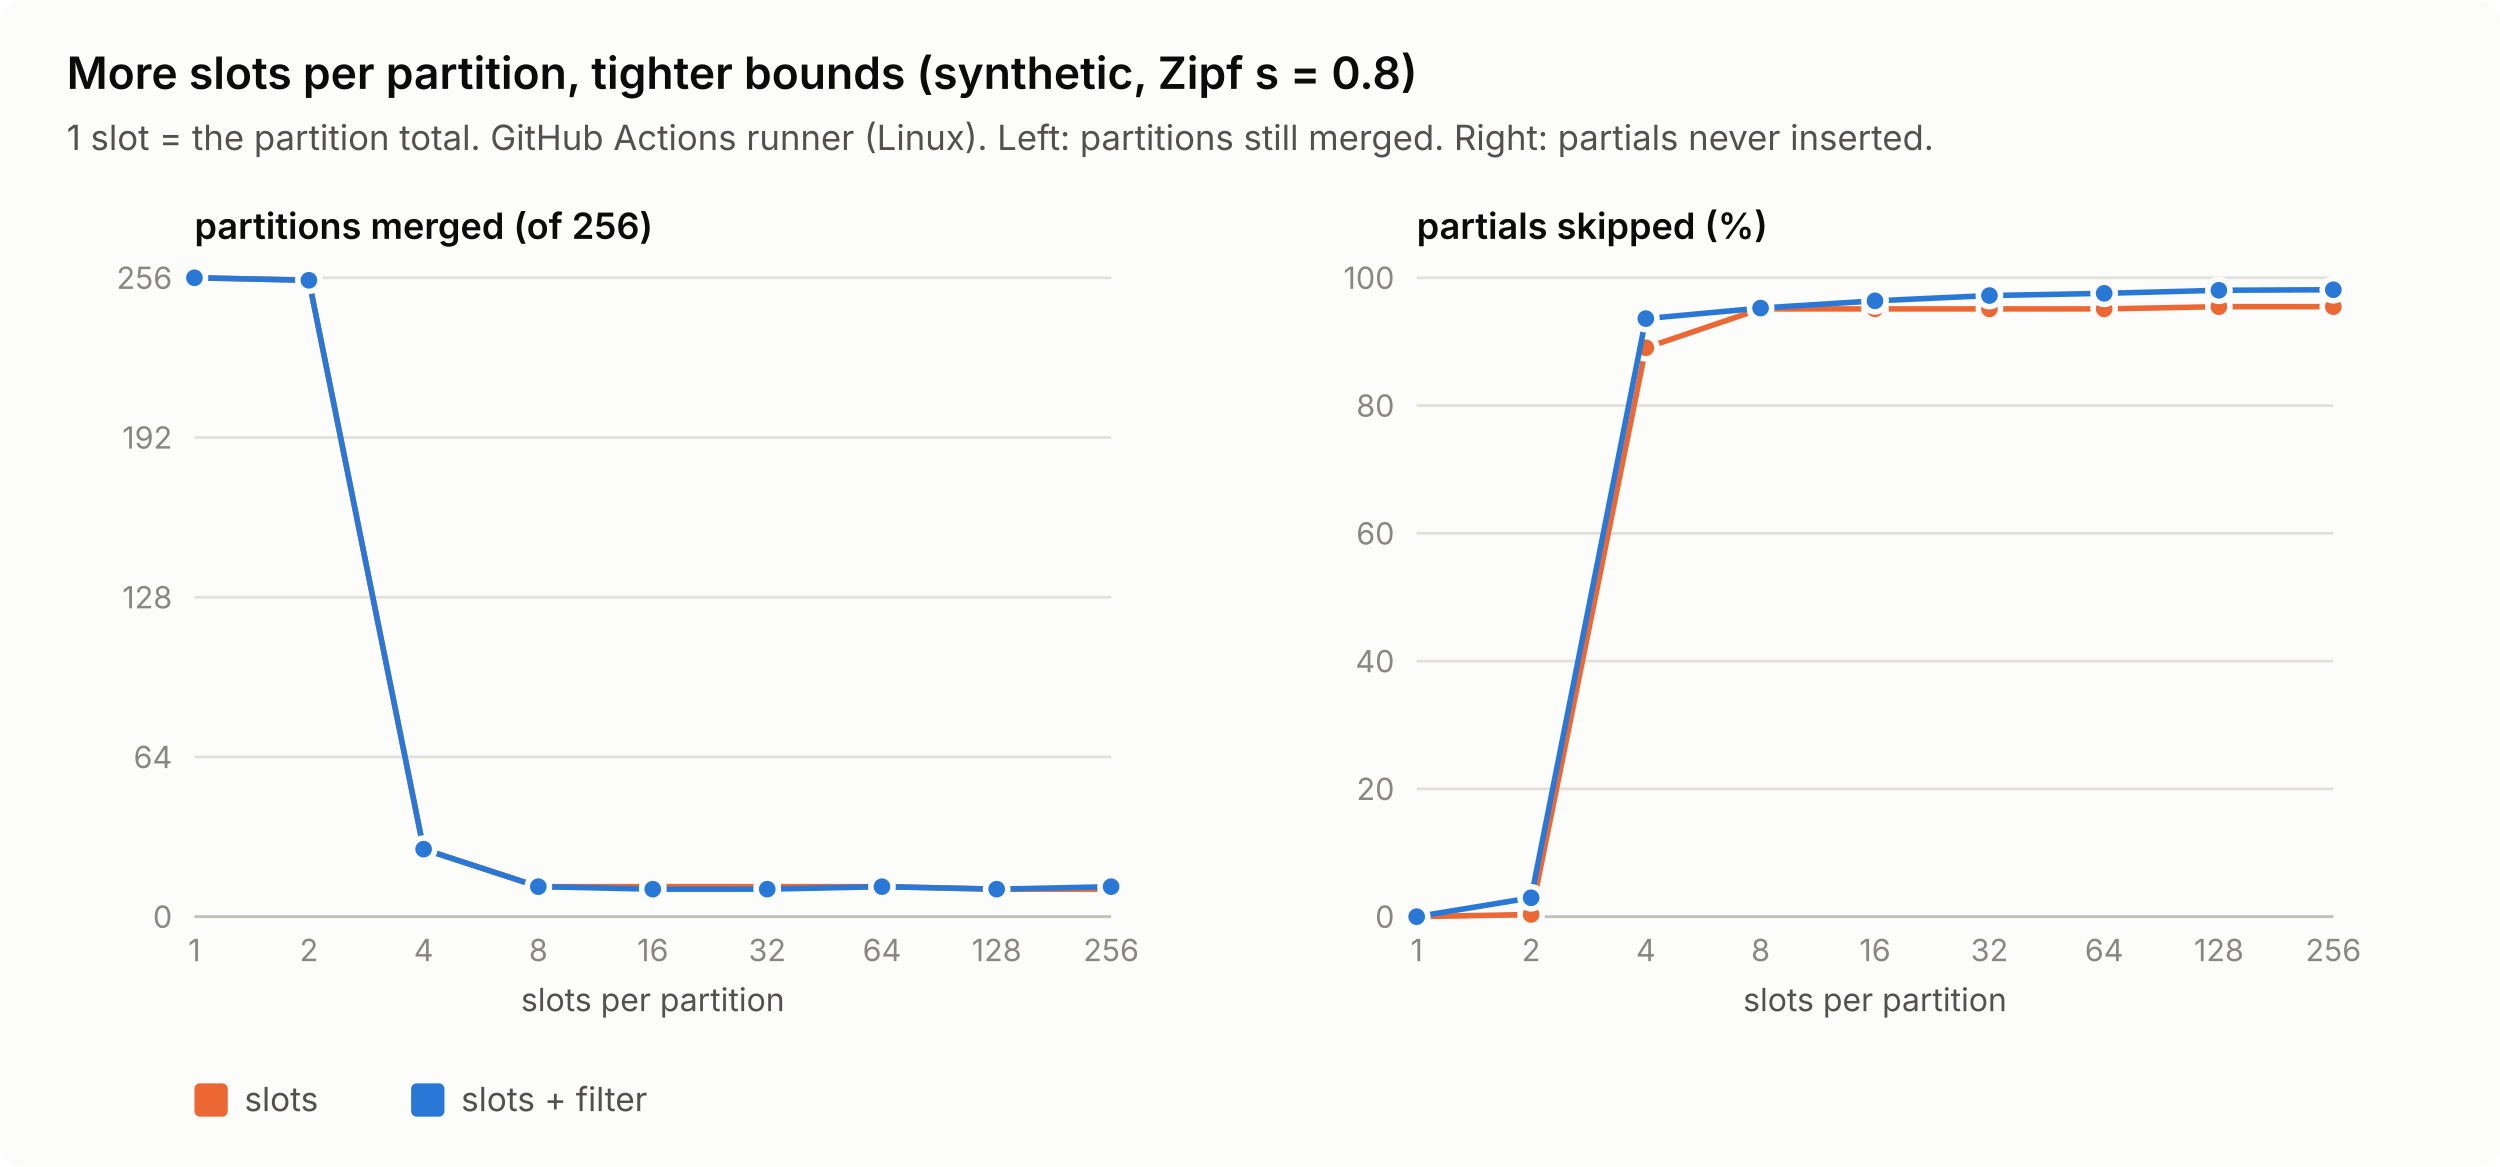
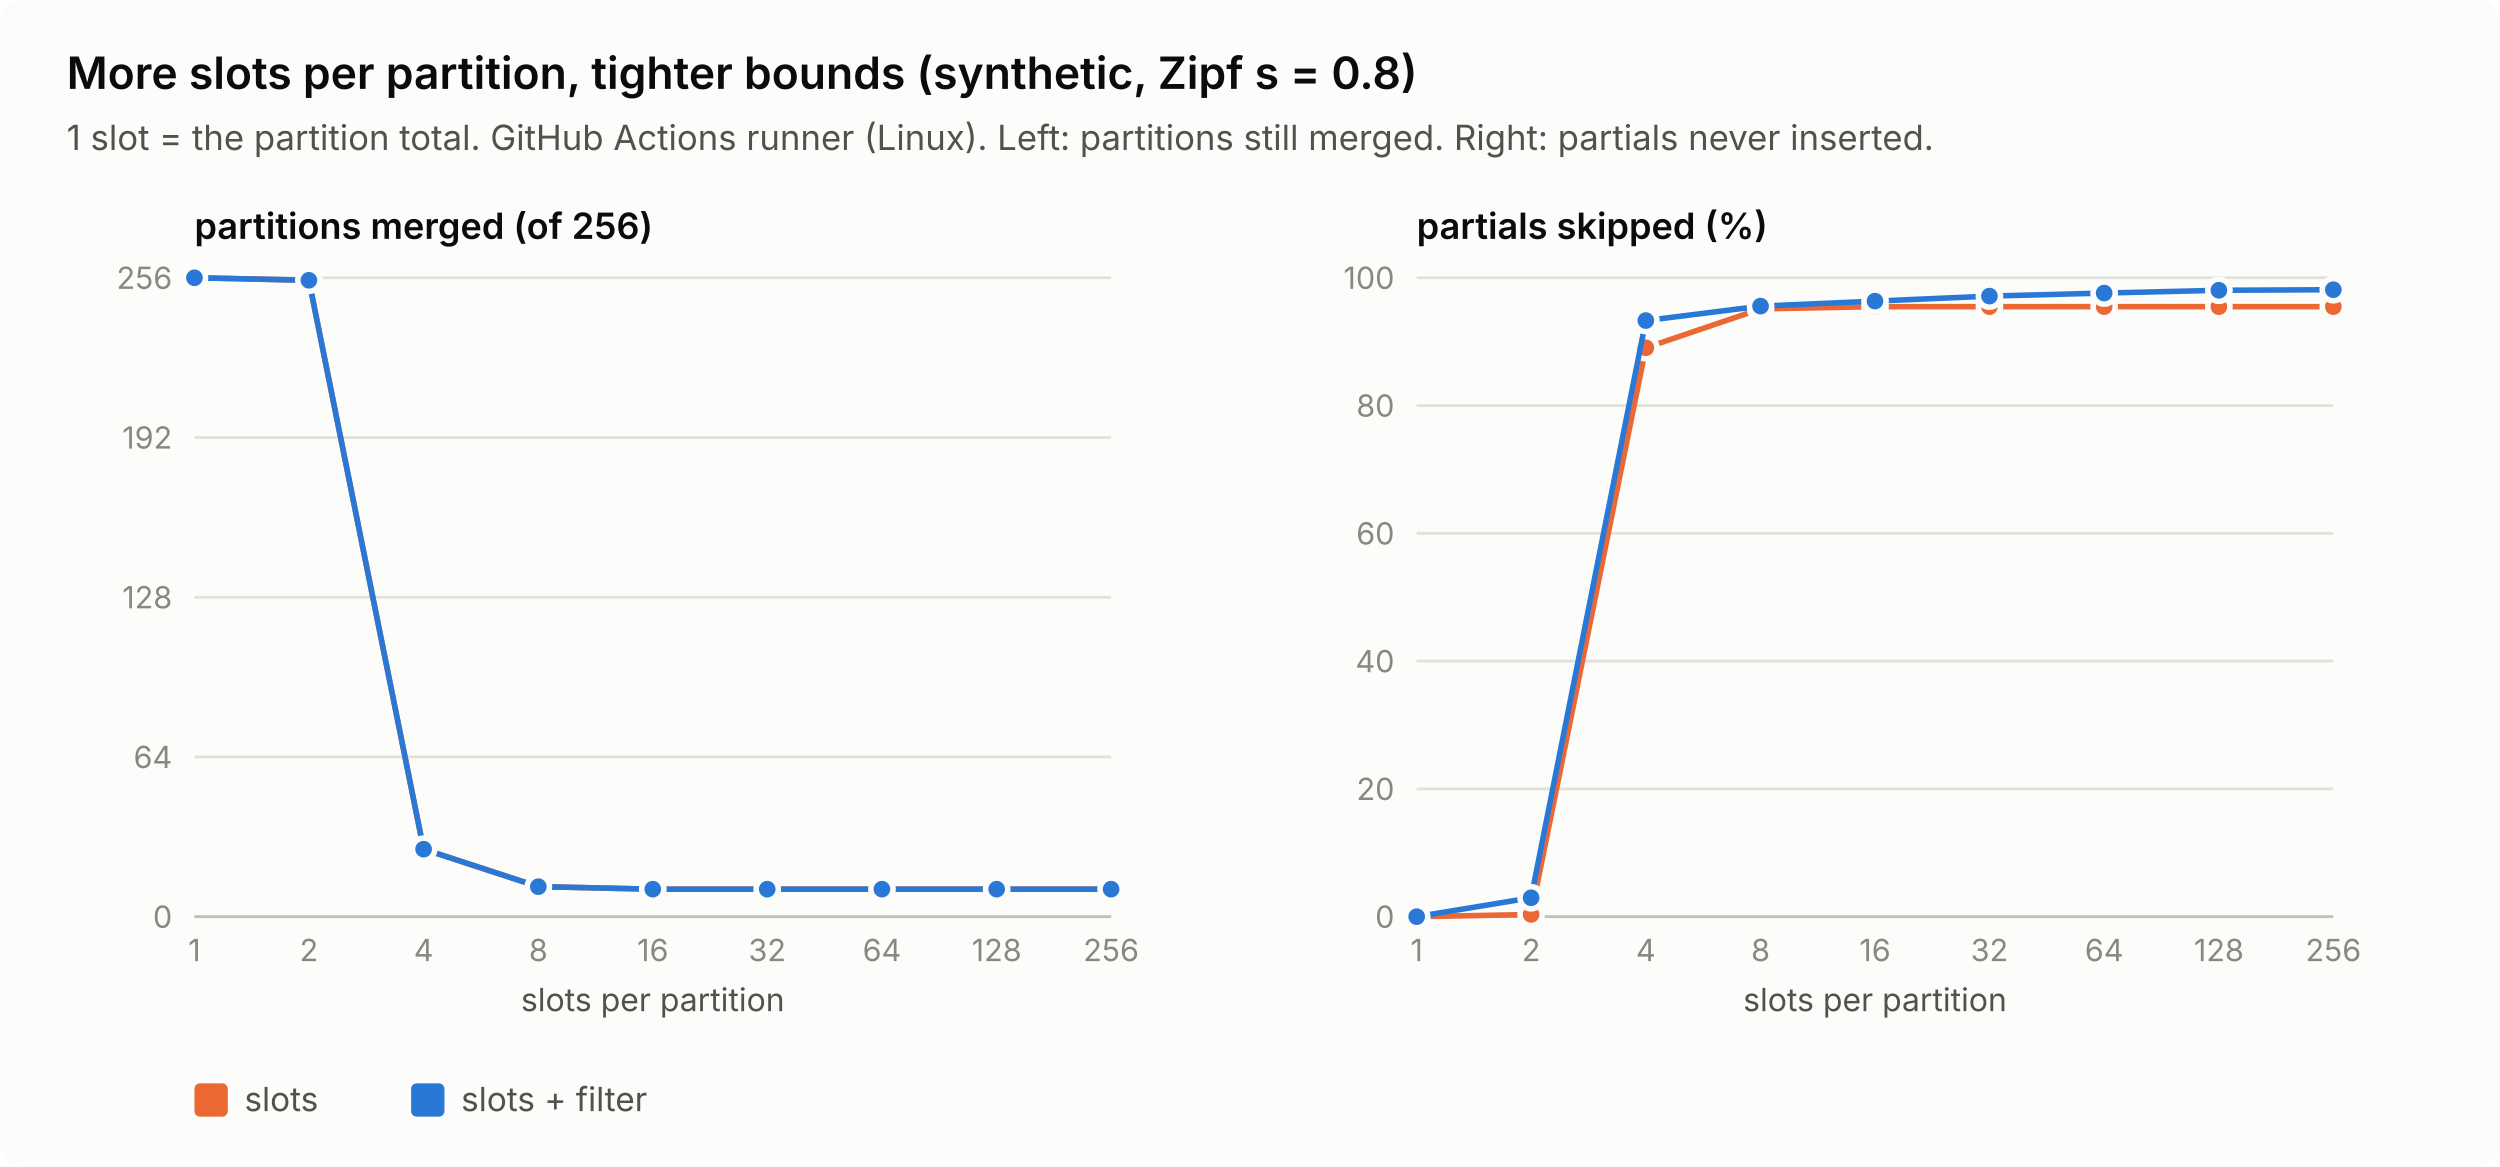
<svg xmlns="http://www.w3.org/2000/svg" width="900" height="420" viewBox="0 0 900 420" font-family="system-ui, -apple-system, &quot;Segoe UI&quot;, sans-serif">
  <rect width="100%" height="100%" rx="8" fill="#fcfcfb" />
  <text x="24.0" y="32.0" font-size="16" fill="#0b0b0b" text-anchor="start" font-weight="600">More slots per partition, tighter bounds (synthetic, Zipf s = 0.8)</text>
  <text x="24.0" y="54.0" font-size="12.5" fill="#52514e" text-anchor="start" font-weight="400">1 slot = the partition total. GitHub Actions runner (Linux). Left: partitions still merged. Right: partials never inserted.</text>
  <text x="70.0" y="86.0" font-size="13" fill="#0b0b0b" text-anchor="start" font-weight="600">partitions merged (of 256)</text>
  <line x1="70.0" y1="330.0" x2="400.0" y2="330.0" stroke="#e1e0d9" stroke-width="1" />
  <text x="62.0" y="334.0" font-size="11" fill="#898781" text-anchor="end" font-weight="400">0</text>
  <line x1="70.0" y1="272.5" x2="400.0" y2="272.5" stroke="#e1e0d9" stroke-width="1" />
  <text x="62.0" y="276.5" font-size="11" fill="#898781" text-anchor="end" font-weight="400">64</text>
  <line x1="70.0" y1="215.0" x2="400.0" y2="215.0" stroke="#e1e0d9" stroke-width="1" />
  <text x="62.0" y="219.0" font-size="11" fill="#898781" text-anchor="end" font-weight="400">128</text>
  <line x1="70.0" y1="157.5" x2="400.0" y2="157.5" stroke="#e1e0d9" stroke-width="1" />
  <text x="62.0" y="161.5" font-size="11" fill="#898781" text-anchor="end" font-weight="400">192</text>
  <line x1="70.0" y1="100.0" x2="400.0" y2="100.0" stroke="#e1e0d9" stroke-width="1" />
  <text x="62.0" y="104.0" font-size="11" fill="#898781" text-anchor="end" font-weight="400">256</text>
  <line x1="70.0" y1="330.0" x2="400.0" y2="330.0" stroke="#c3c2b7" stroke-width="1" />
  <text x="70.0" y="346.0" font-size="11" fill="#898781" text-anchor="middle" font-weight="400">1</text>
  <text x="111.2" y="346.0" font-size="11" fill="#898781" text-anchor="middle" font-weight="400">2</text>
  <text x="152.5" y="346.0" font-size="11" fill="#898781" text-anchor="middle" font-weight="400">4</text>
  <text x="193.8" y="346.0" font-size="11" fill="#898781" text-anchor="middle" font-weight="400">8</text>
  <text x="235.0" y="346.0" font-size="11" fill="#898781" text-anchor="middle" font-weight="400">16</text>
  <text x="276.2" y="346.0" font-size="11" fill="#898781" text-anchor="middle" font-weight="400">32</text>
  <text x="317.5" y="346.0" font-size="11" fill="#898781" text-anchor="middle" font-weight="400">64</text>
  <text x="358.8" y="346.0" font-size="11" fill="#898781" text-anchor="middle" font-weight="400">128</text>
  <text x="400.0" y="346.0" font-size="11" fill="#898781" text-anchor="middle" font-weight="400">256</text>
  <text x="235.0" y="364.0" font-size="11.5" fill="#52514e" text-anchor="middle" font-weight="400">slots per partition</text>
-   <polyline points="70.0,100.0 111.2,100.9 152.5,305.7 193.8,319.2 235.0,319.2 276.2,319.2 317.5,319.2 358.8,320.1 400.0,320.1" fill="none" stroke="#eb6834" stroke-width="2" stroke-linejoin="round" />
+   <polyline points="70.0,100.0 111.2,100.9 152.5,305.7 193.8,319.2 235.0,320.1 276.2,320.1 317.5,320.1 358.8,320.1 400.0,320.1" fill="none" stroke="#eb6834" stroke-width="2" stroke-linejoin="round" />
  <circle cx="70.0" cy="100.0" r="4" fill="#eb6834" stroke="#fcfcfb" stroke-width="2" />
  <circle cx="111.2" cy="100.9" r="4" fill="#eb6834" stroke="#fcfcfb" stroke-width="2" />
  <circle cx="152.5" cy="305.7" r="4" fill="#eb6834" stroke="#fcfcfb" stroke-width="2" />
  <circle cx="193.8" cy="319.2" r="4" fill="#eb6834" stroke="#fcfcfb" stroke-width="2" />
-   <circle cx="235.0" cy="319.2" r="4" fill="#eb6834" stroke="#fcfcfb" stroke-width="2" />
-   <circle cx="276.2" cy="319.2" r="4" fill="#eb6834" stroke="#fcfcfb" stroke-width="2" />
-   <circle cx="317.5" cy="319.2" r="4" fill="#eb6834" stroke="#fcfcfb" stroke-width="2" />
+   <circle cx="235.0" cy="320.1" r="4" fill="#eb6834" stroke="#fcfcfb" stroke-width="2" />
+   <circle cx="276.2" cy="320.1" r="4" fill="#eb6834" stroke="#fcfcfb" stroke-width="2" />
+   <circle cx="317.5" cy="320.1" r="4" fill="#eb6834" stroke="#fcfcfb" stroke-width="2" />
  <circle cx="358.8" cy="320.1" r="4" fill="#eb6834" stroke="#fcfcfb" stroke-width="2" />
  <circle cx="400.0" cy="320.1" r="4" fill="#eb6834" stroke="#fcfcfb" stroke-width="2" />
-   <polyline points="70.0,100.0 111.2,100.9 152.5,305.7 193.8,319.2 235.0,320.1 276.2,320.1 317.5,319.2 358.8,320.1 400.0,319.2" fill="none" stroke="#2a78d6" stroke-width="2" stroke-linejoin="round" />
+   <polyline points="70.0,100.0 111.2,100.9 152.5,305.7 193.8,319.2 235.0,320.1 276.2,320.1 317.5,320.1 358.8,320.1 400.0,320.1" fill="none" stroke="#2a78d6" stroke-width="2" stroke-linejoin="round" />
  <circle cx="70.0" cy="100.0" r="4" fill="#2a78d6" stroke="#fcfcfb" stroke-width="2" />
  <circle cx="111.2" cy="100.9" r="4" fill="#2a78d6" stroke="#fcfcfb" stroke-width="2" />
  <circle cx="152.5" cy="305.7" r="4" fill="#2a78d6" stroke="#fcfcfb" stroke-width="2" />
  <circle cx="193.8" cy="319.2" r="4" fill="#2a78d6" stroke="#fcfcfb" stroke-width="2" />
  <circle cx="235.0" cy="320.1" r="4" fill="#2a78d6" stroke="#fcfcfb" stroke-width="2" />
  <circle cx="276.2" cy="320.1" r="4" fill="#2a78d6" stroke="#fcfcfb" stroke-width="2" />
-   <circle cx="317.5" cy="319.2" r="4" fill="#2a78d6" stroke="#fcfcfb" stroke-width="2" />
+   <circle cx="317.5" cy="320.1" r="4" fill="#2a78d6" stroke="#fcfcfb" stroke-width="2" />
  <circle cx="358.8" cy="320.1" r="4" fill="#2a78d6" stroke="#fcfcfb" stroke-width="2" />
-   <circle cx="400.0" cy="319.2" r="4" fill="#2a78d6" stroke="#fcfcfb" stroke-width="2" />
+   <circle cx="400.0" cy="320.1" r="4" fill="#2a78d6" stroke="#fcfcfb" stroke-width="2" />
  <text x="510.0" y="86.0" font-size="13" fill="#0b0b0b" text-anchor="start" font-weight="600">partials skipped (%)</text>
  <line x1="510.0" y1="330.0" x2="840.0" y2="330.0" stroke="#e1e0d9" stroke-width="1" />
  <text x="502.0" y="334.0" font-size="11" fill="#898781" text-anchor="end" font-weight="400">0</text>
  <line x1="510.0" y1="284.0" x2="840.0" y2="284.0" stroke="#e1e0d9" stroke-width="1" />
  <text x="502.0" y="288.0" font-size="11" fill="#898781" text-anchor="end" font-weight="400">20</text>
  <line x1="510.0" y1="238.0" x2="840.0" y2="238.0" stroke="#e1e0d9" stroke-width="1" />
  <text x="502.0" y="242.0" font-size="11" fill="#898781" text-anchor="end" font-weight="400">40</text>
  <line x1="510.0" y1="192.0" x2="840.0" y2="192.0" stroke="#e1e0d9" stroke-width="1" />
  <text x="502.0" y="196.0" font-size="11" fill="#898781" text-anchor="end" font-weight="400">60</text>
  <line x1="510.0" y1="146.0" x2="840.0" y2="146.0" stroke="#e1e0d9" stroke-width="1" />
  <text x="502.0" y="150.0" font-size="11" fill="#898781" text-anchor="end" font-weight="400">80</text>
  <line x1="510.0" y1="100.0" x2="840.0" y2="100.0" stroke="#e1e0d9" stroke-width="1" />
  <text x="502.0" y="104.0" font-size="11" fill="#898781" text-anchor="end" font-weight="400">100</text>
  <line x1="510.0" y1="330.0" x2="840.0" y2="330.0" stroke="#c3c2b7" stroke-width="1" />
  <text x="510.0" y="346.0" font-size="11" fill="#898781" text-anchor="middle" font-weight="400">1</text>
  <text x="551.2" y="346.0" font-size="11" fill="#898781" text-anchor="middle" font-weight="400">2</text>
  <text x="592.5" y="346.0" font-size="11" fill="#898781" text-anchor="middle" font-weight="400">4</text>
  <text x="633.8" y="346.0" font-size="11" fill="#898781" text-anchor="middle" font-weight="400">8</text>
  <text x="675.0" y="346.0" font-size="11" fill="#898781" text-anchor="middle" font-weight="400">16</text>
  <text x="716.2" y="346.0" font-size="11" fill="#898781" text-anchor="middle" font-weight="400">32</text>
  <text x="757.5" y="346.0" font-size="11" fill="#898781" text-anchor="middle" font-weight="400">64</text>
  <text x="798.8" y="346.0" font-size="11" fill="#898781" text-anchor="middle" font-weight="400">128</text>
  <text x="840.0" y="346.0" font-size="11" fill="#898781" text-anchor="middle" font-weight="400">256</text>
  <text x="675.0" y="364.0" font-size="11.5" fill="#52514e" text-anchor="middle" font-weight="400">slots per partition</text>
-   <polyline points="510.0,330.0 551.2,329.2 592.5,125.2 633.8,111.2 675.0,111.2 716.2,111.2 757.5,111.2 798.8,110.4 840.0,110.4" fill="none" stroke="#eb6834" stroke-width="2" stroke-linejoin="round" />
+   <polyline points="510.0,330.0 551.2,329.2 592.5,125.2 633.8,111.2 675.0,110.4 716.2,110.4 757.5,110.4 798.8,110.4 840.0,110.4" fill="none" stroke="#eb6834" stroke-width="2" stroke-linejoin="round" />
  <circle cx="510.0" cy="330.0" r="4" fill="#eb6834" stroke="#fcfcfb" stroke-width="2" />
  <circle cx="551.2" cy="329.2" r="4" fill="#eb6834" stroke="#fcfcfb" stroke-width="2" />
  <circle cx="592.5" cy="125.2" r="4" fill="#eb6834" stroke="#fcfcfb" stroke-width="2" />
  <circle cx="633.8" cy="111.2" r="4" fill="#eb6834" stroke="#fcfcfb" stroke-width="2" />
-   <circle cx="675.0" cy="111.2" r="4" fill="#eb6834" stroke="#fcfcfb" stroke-width="2" />
-   <circle cx="716.2" cy="111.2" r="4" fill="#eb6834" stroke="#fcfcfb" stroke-width="2" />
-   <circle cx="757.5" cy="111.2" r="4" fill="#eb6834" stroke="#fcfcfb" stroke-width="2" />
+   <circle cx="675.0" cy="110.4" r="4" fill="#eb6834" stroke="#fcfcfb" stroke-width="2" />
+   <circle cx="716.2" cy="110.4" r="4" fill="#eb6834" stroke="#fcfcfb" stroke-width="2" />
+   <circle cx="757.5" cy="110.4" r="4" fill="#eb6834" stroke="#fcfcfb" stroke-width="2" />
  <circle cx="798.8" cy="110.4" r="4" fill="#eb6834" stroke="#fcfcfb" stroke-width="2" />
  <circle cx="840.0" cy="110.4" r="4" fill="#eb6834" stroke="#fcfcfb" stroke-width="2" />
-   <polyline points="510.0,330.0 551.2,323.2 592.5,114.7 633.8,110.9 675.0,108.3 716.2,106.4 757.5,105.6 798.8,104.5 840.0,104.3" fill="none" stroke="#2a78d6" stroke-width="2" stroke-linejoin="round" />
+   <polyline points="510.0,330.0 551.2,323.2 592.5,115.4 633.8,110.2 675.0,108.4 716.2,106.6 757.5,105.5 798.8,104.5 840.0,104.3" fill="none" stroke="#2a78d6" stroke-width="2" stroke-linejoin="round" />
  <circle cx="510.0" cy="330.0" r="4" fill="#2a78d6" stroke="#fcfcfb" stroke-width="2" />
  <circle cx="551.2" cy="323.2" r="4" fill="#2a78d6" stroke="#fcfcfb" stroke-width="2" />
-   <circle cx="592.5" cy="114.7" r="4" fill="#2a78d6" stroke="#fcfcfb" stroke-width="2" />
-   <circle cx="633.8" cy="110.9" r="4" fill="#2a78d6" stroke="#fcfcfb" stroke-width="2" />
-   <circle cx="675.0" cy="108.3" r="4" fill="#2a78d6" stroke="#fcfcfb" stroke-width="2" />
-   <circle cx="716.2" cy="106.4" r="4" fill="#2a78d6" stroke="#fcfcfb" stroke-width="2" />
-   <circle cx="757.5" cy="105.6" r="4" fill="#2a78d6" stroke="#fcfcfb" stroke-width="2" />
+   <circle cx="592.5" cy="115.4" r="4" fill="#2a78d6" stroke="#fcfcfb" stroke-width="2" />
+   <circle cx="633.8" cy="110.2" r="4" fill="#2a78d6" stroke="#fcfcfb" stroke-width="2" />
+   <circle cx="675.0" cy="108.4" r="4" fill="#2a78d6" stroke="#fcfcfb" stroke-width="2" />
+   <circle cx="716.2" cy="106.6" r="4" fill="#2a78d6" stroke="#fcfcfb" stroke-width="2" />
+   <circle cx="757.5" cy="105.5" r="4" fill="#2a78d6" stroke="#fcfcfb" stroke-width="2" />
  <circle cx="798.8" cy="104.5" r="4" fill="#2a78d6" stroke="#fcfcfb" stroke-width="2" />
  <circle cx="840.0" cy="104.3" r="4" fill="#2a78d6" stroke="#fcfcfb" stroke-width="2" />
  <rect x="70.0" y="390.0" width="12.0" height="12.0" rx="2" fill="#eb6834" />
  <text x="88.0" y="400.0" font-size="12" fill="#52514e" text-anchor="start" font-weight="400">slots</text>
  <rect x="148.0" y="390.0" width="12.0" height="12.0" rx="2" fill="#2a78d6" />
  <text x="166.0" y="400.0" font-size="12" fill="#52514e" text-anchor="start" font-weight="400">slots + filter</text>
</svg>
